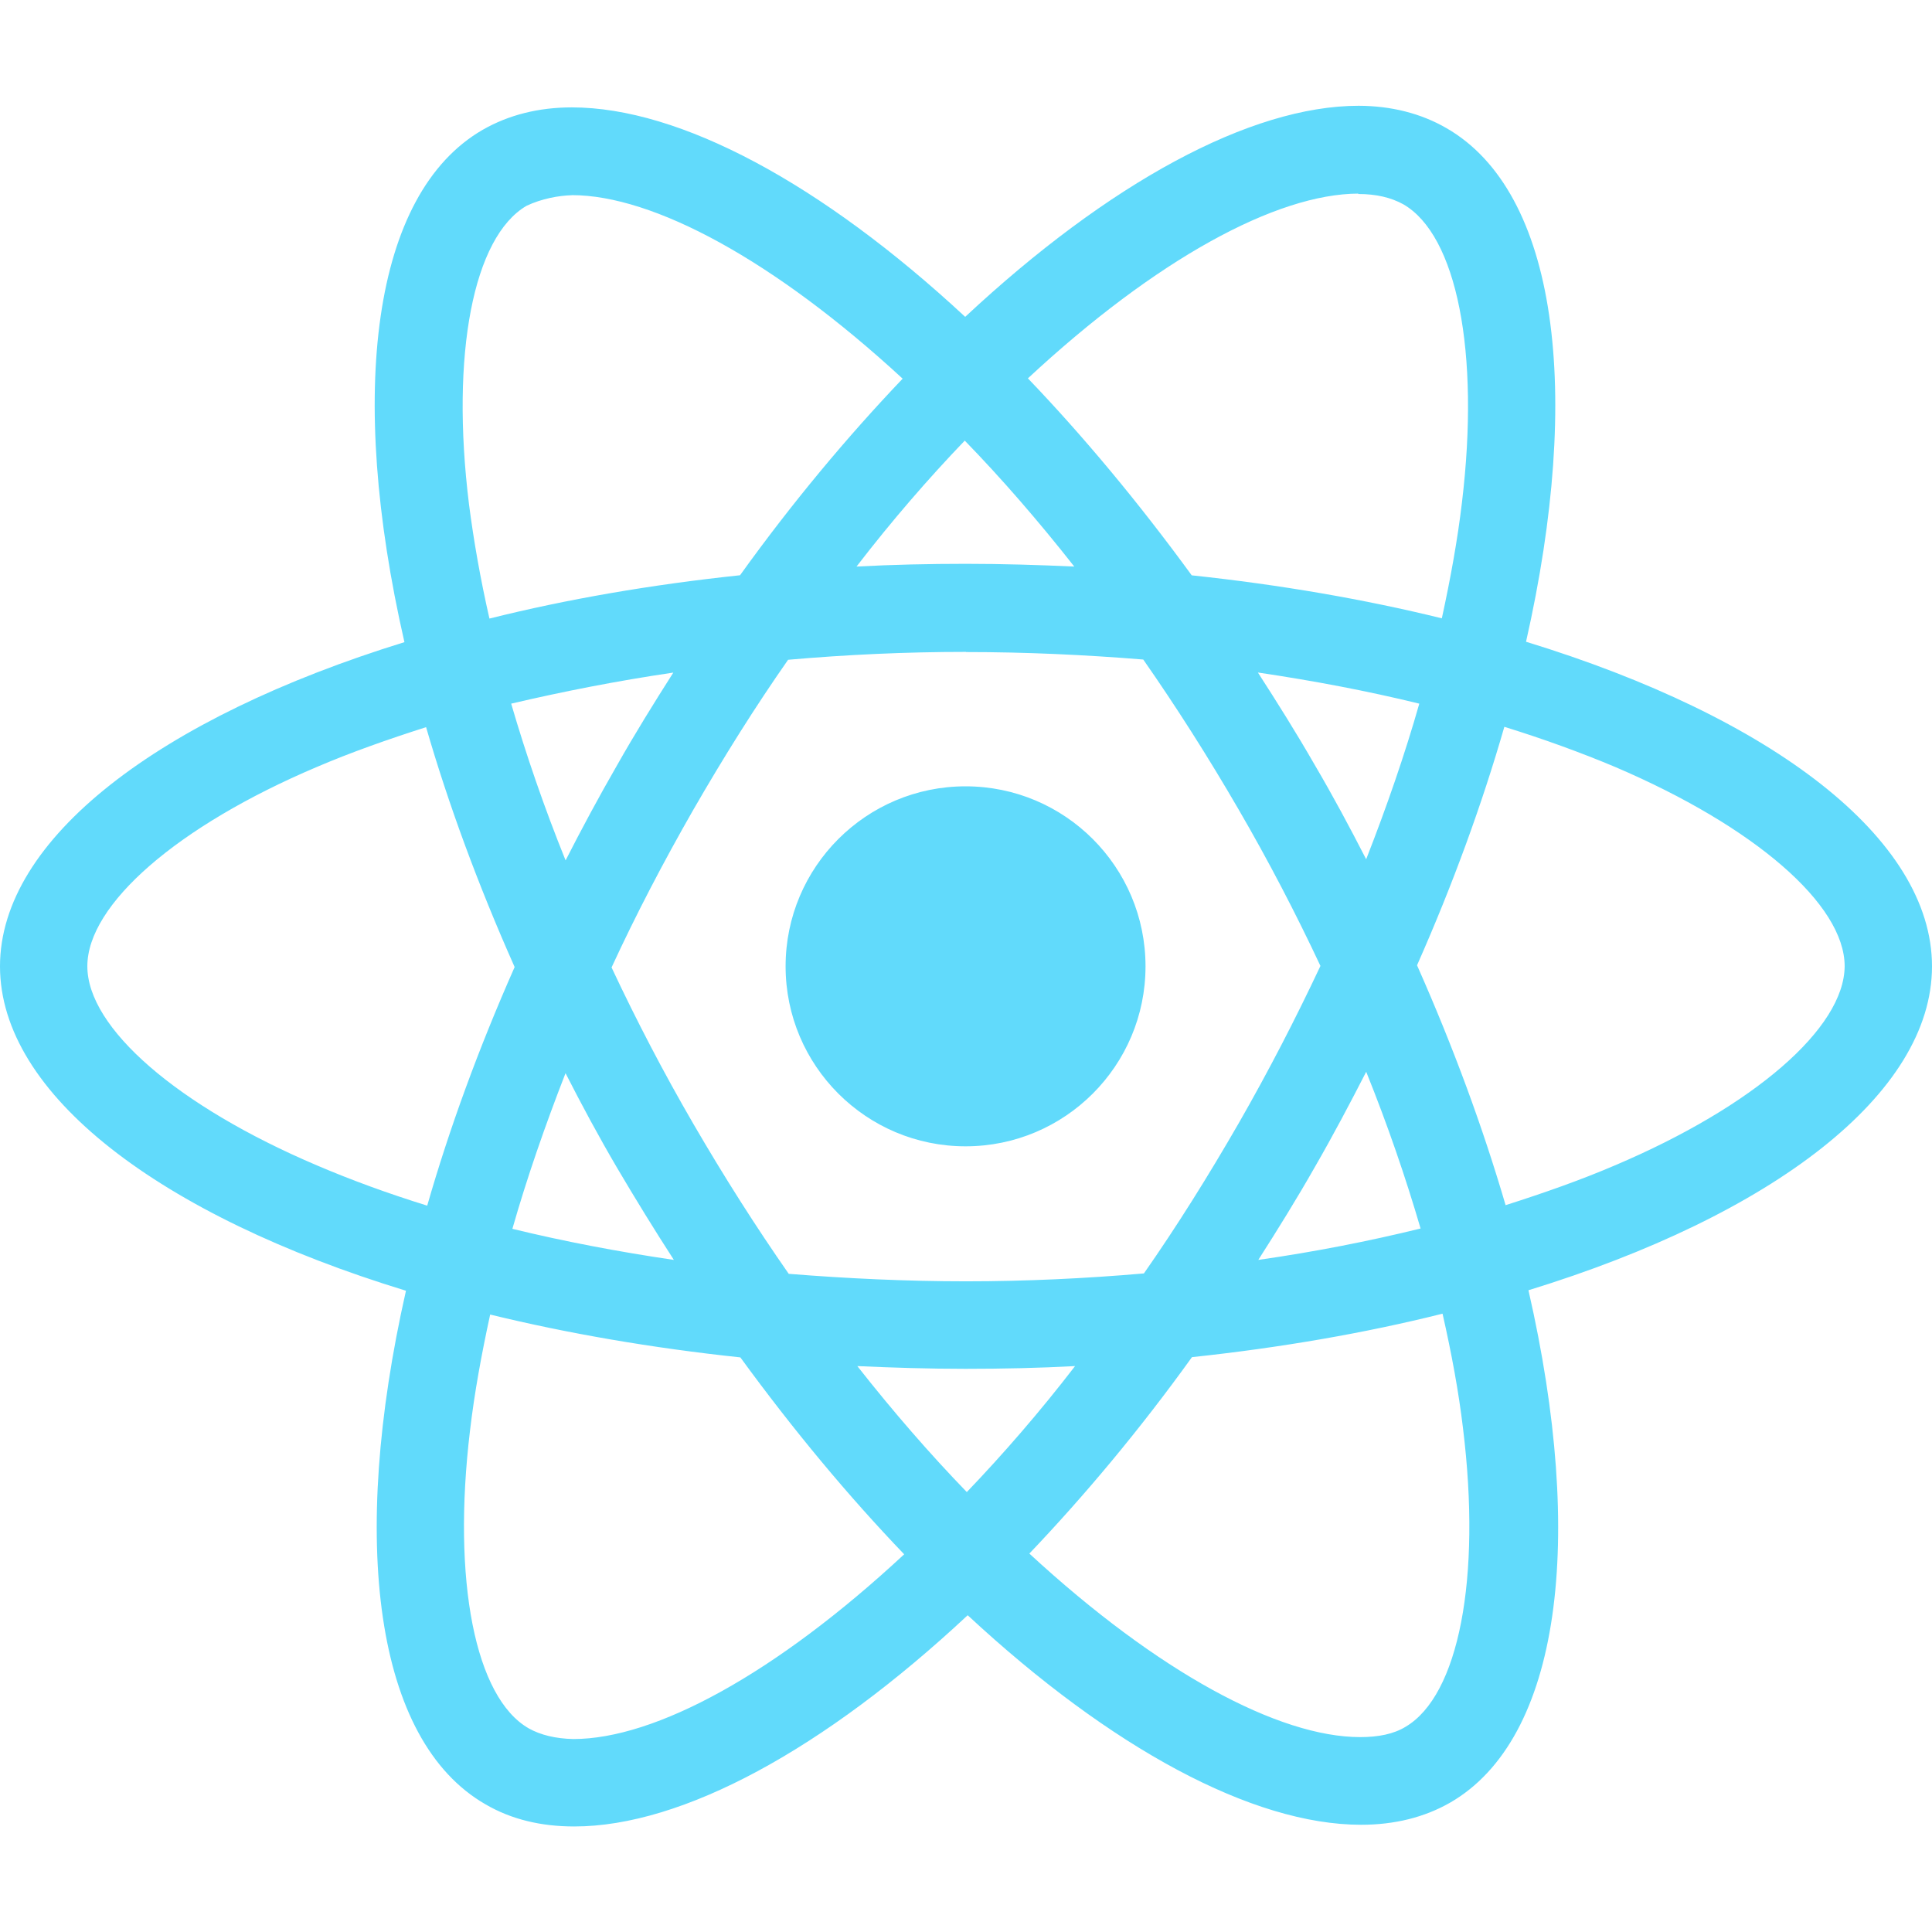
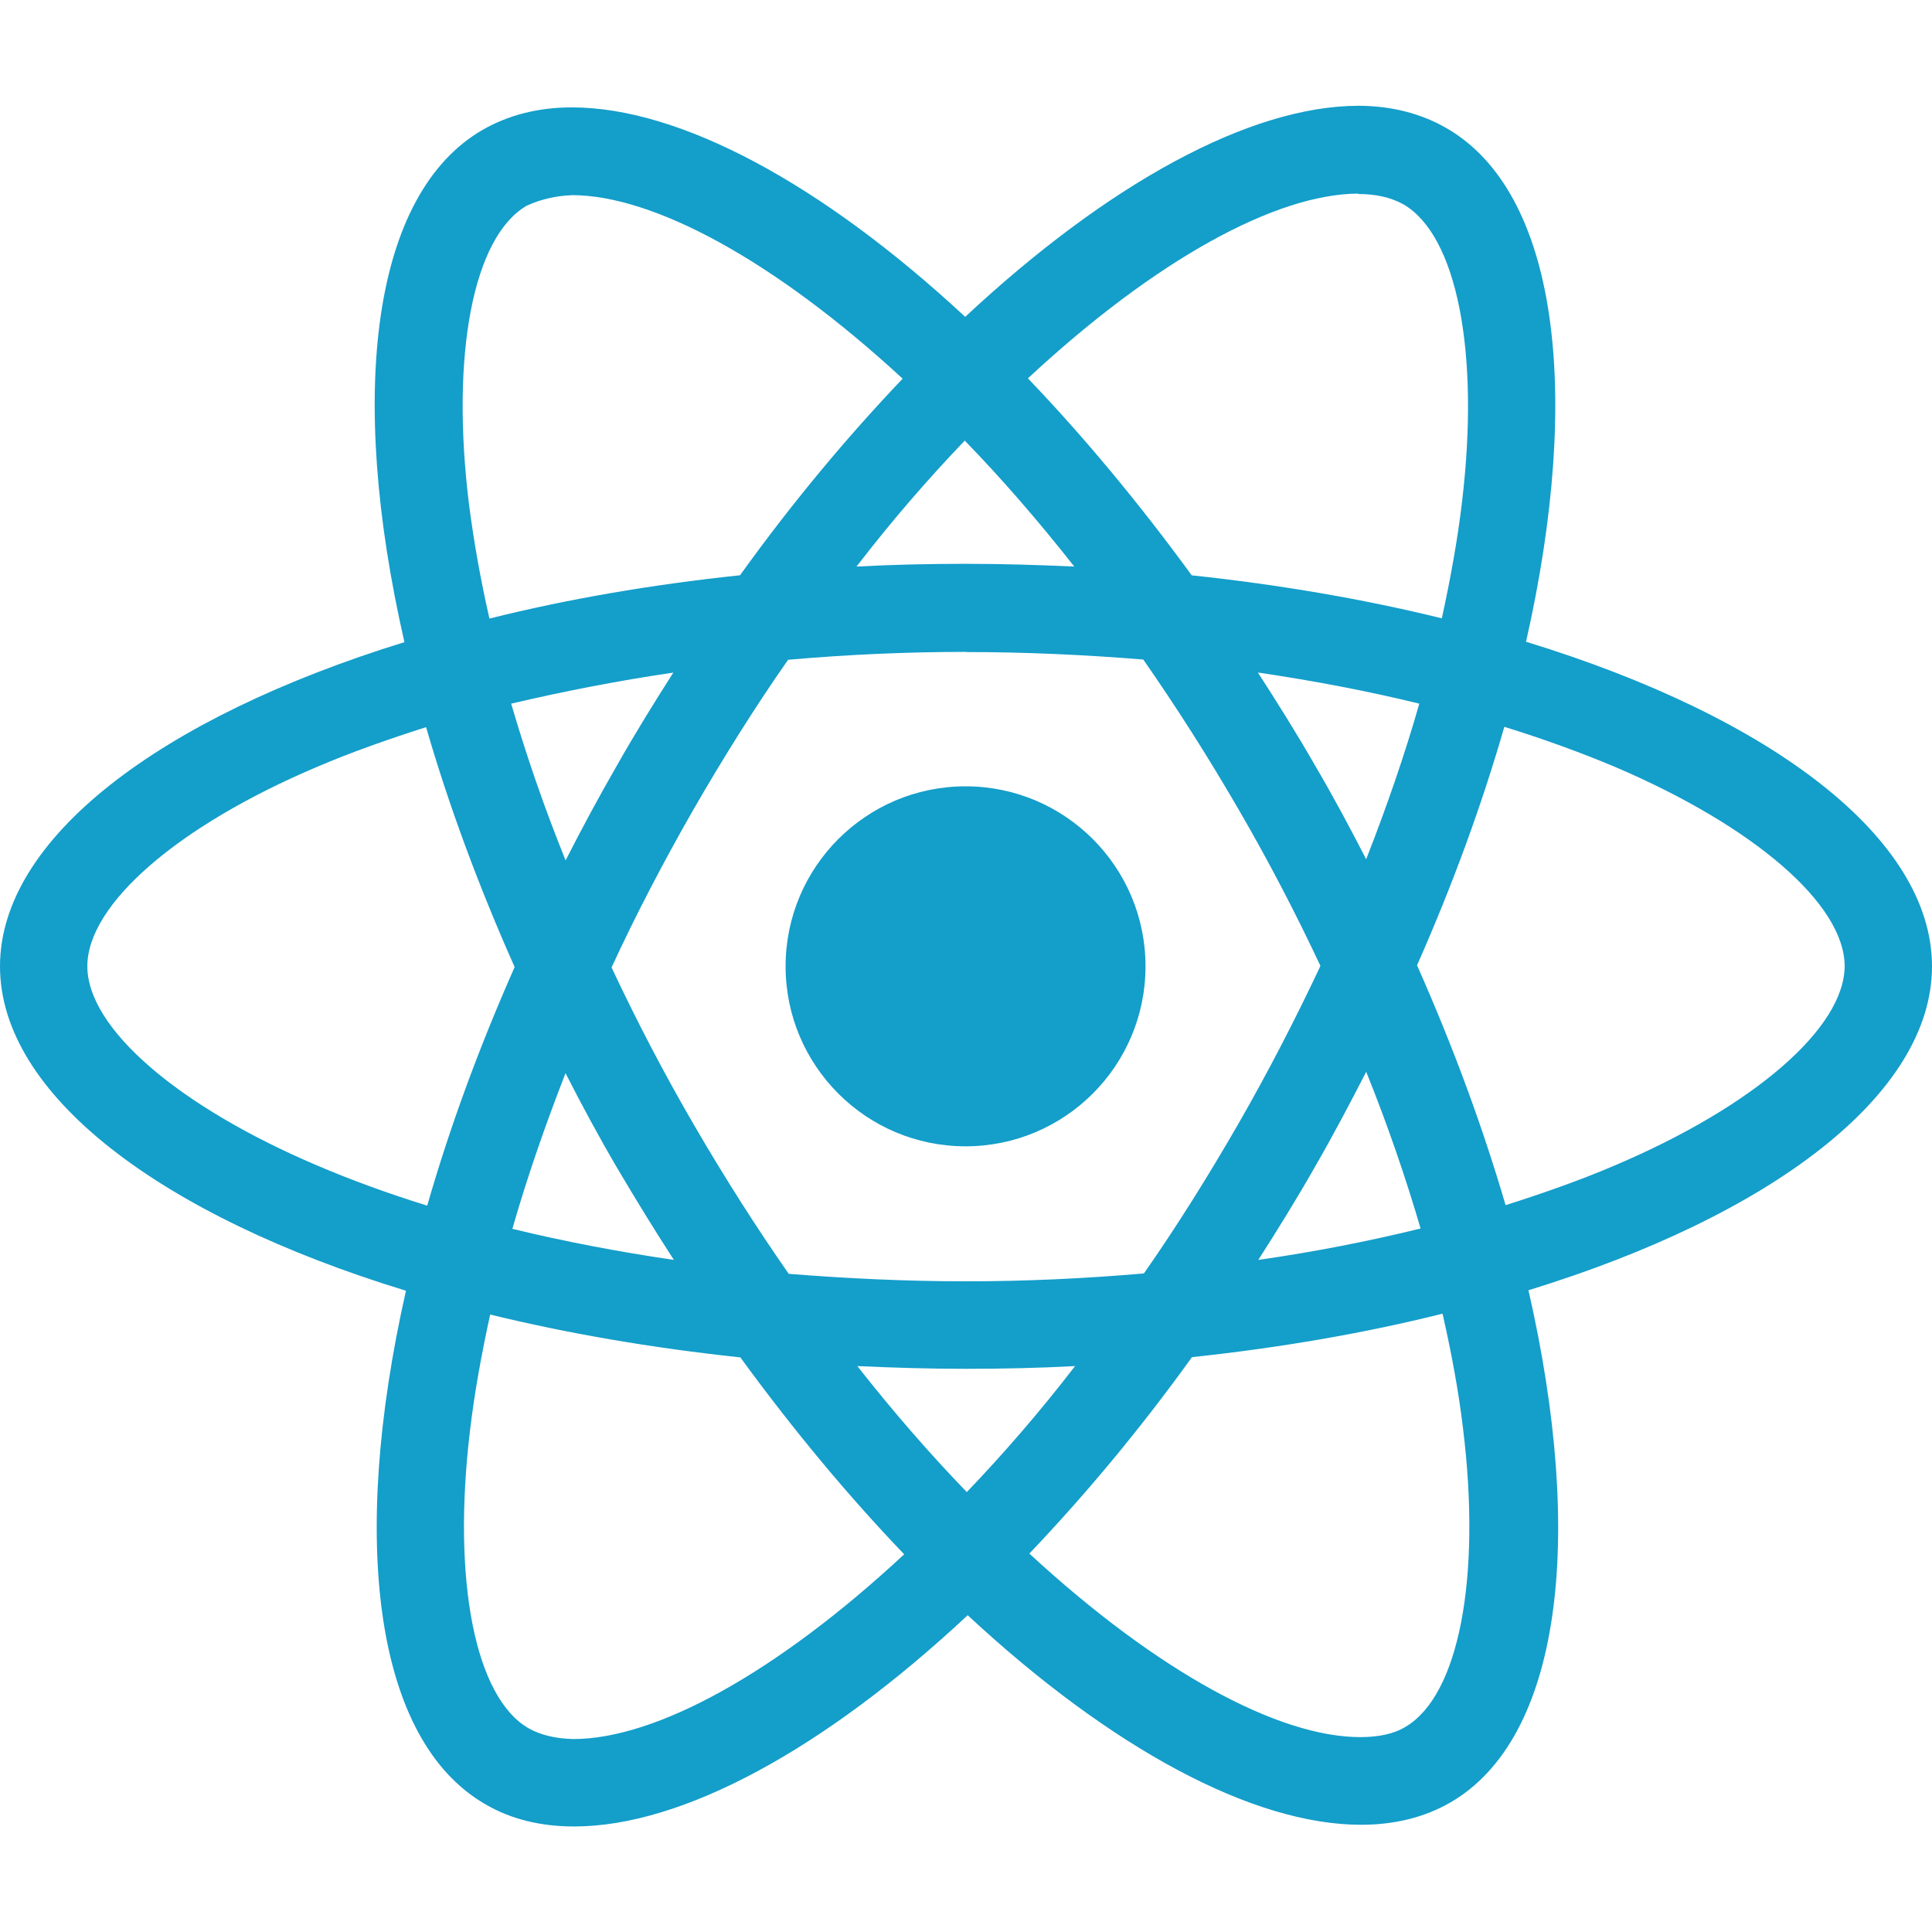
- <svg xmlns="http://www.w3.org/2000/svg" fill="#61DAFB" role="img" viewBox="0 0 24 24">
+ <svg xmlns="http://www.w3.org/2000/svg" fill="#149ECA" role="img" viewBox="0 0 24 24">
  <path d="M14.23 12.004a2.236 2.236 0 0 1-2.235 2.236 2.236 2.236 0 0 1-2.236-2.236 2.236 2.236 0 0 1 2.235-2.236 2.236 2.236 0 0 1 2.236 2.236zm2.648-10.69c-1.346 0-3.107.96-4.888 2.622-1.78-1.653-3.542-2.602-4.887-2.602-.41 0-.783.093-1.106.278-1.375.793-1.683 3.264-.973 6.365C1.98 8.917 0 10.42 0 12.004c0 1.59 1.99 3.097 5.043 4.03-.704 3.113-.39 5.588.988 6.38.32.187.69.275 1.102.275 1.345 0 3.107-.96 4.888-2.624 1.78 1.654 3.542 2.603 4.887 2.603.41 0 .783-.09 1.106-.275 1.374-.792 1.683-3.263.973-6.365C22.02 15.096 24 13.59 24 12.004c0-1.59-1.99-3.097-5.043-4.032.704-3.11.39-5.587-.988-6.38-.318-.184-.688-.277-1.092-.278zm-.005 1.09v.006c.225 0 .406.044.558.127.666.382.955 1.835.73 3.704-.054.46-.142.945-.25 1.44-.96-.236-2.006-.417-3.107-.534-.66-.905-1.345-1.727-2.035-2.447 1.592-1.48 3.087-2.292 4.105-2.295zm-9.77.02c1.012 0 2.514.808 4.11 2.28-.686.72-1.37 1.537-2.02 2.442-1.107.117-2.154.298-3.113.538-.112-.49-.195-.964-.254-1.42-.23-1.868.054-3.32.714-3.707.19-.09.4-.127.563-.132zm4.882 3.05c.455.468.91.992 1.36 1.564-.44-.02-.89-.034-1.345-.034-.46 0-.915.01-1.36.034.44-.572.895-1.096 1.345-1.565zM12 8.1c.74 0 1.477.034 2.202.093.406.582.802 1.203 1.183 1.86.372.64.71 1.29 1.018 1.946-.308.655-.646 1.31-1.013 1.95-.38.66-.773 1.288-1.18 1.87-.728.063-1.466.098-2.21.098-.74 0-1.477-.035-2.202-.093-.406-.582-.802-1.204-1.183-1.86-.372-.64-.71-1.29-1.018-1.946.303-.657.646-1.313 1.013-1.954.38-.66.773-1.286 1.18-1.868.728-.064 1.466-.098 2.21-.098zm-3.635.254c-.24.377-.48.763-.704 1.16-.225.39-.435.782-.635 1.174-.265-.656-.49-1.31-.676-1.947.64-.15 1.315-.283 2.015-.386zm7.26 0c.695.103 1.365.23 2.006.387-.18.632-.405 1.282-.66 1.933-.2-.39-.41-.783-.64-1.174-.225-.392-.465-.774-.705-1.146zm3.063.675c.484.15.944.317 1.375.498 1.732.74 2.852 1.708 2.852 2.476-.005.768-1.125 1.74-2.857 2.475-.42.18-.88.342-1.355.493-.28-.958-.646-1.956-1.1-2.98.45-1.017.81-2.01 1.085-2.964zm-13.395.004c.278.96.645 1.957 1.1 2.98-.45 1.017-.812 2.01-1.086 2.964-.484-.15-.944-.318-1.37-.5-1.732-.737-2.852-1.706-2.852-2.474 0-.768 1.12-1.742 2.852-2.476.42-.18.88-.342 1.356-.494zm11.678 4.28c.265.657.49 1.312.676 1.948-.64.157-1.316.29-2.016.39.24-.375.48-.762.705-1.158.225-.39.435-.788.636-1.18zm-9.945.02c.2.392.41.783.64 1.175.23.39.465.772.705 1.143-.695-.102-1.365-.23-2.006-.386.18-.63.406-1.282.66-1.933zM17.92 16.32c.112.493.2.968.254 1.423.23 1.868-.054 3.32-.714 3.708-.147.09-.338.128-.563.128-1.012 0-2.514-.807-4.11-2.28.686-.72 1.37-1.536 2.02-2.44 1.107-.118 2.154-.3 3.113-.54zm-11.83.01c.96.234 2.006.415 3.107.532.66.905 1.345 1.727 2.035 2.446-1.595 1.483-3.092 2.295-4.11 2.295-.22-.005-.406-.05-.553-.132-.666-.38-.955-1.834-.73-3.703.054-.46.142-.944.25-1.438zm4.56.64c.44.02.89.034 1.345.034.46 0 .915-.01 1.36-.034-.44.572-.895 1.095-1.345 1.565-.455-.47-.91-.993-1.36-1.565z" />
</svg>
